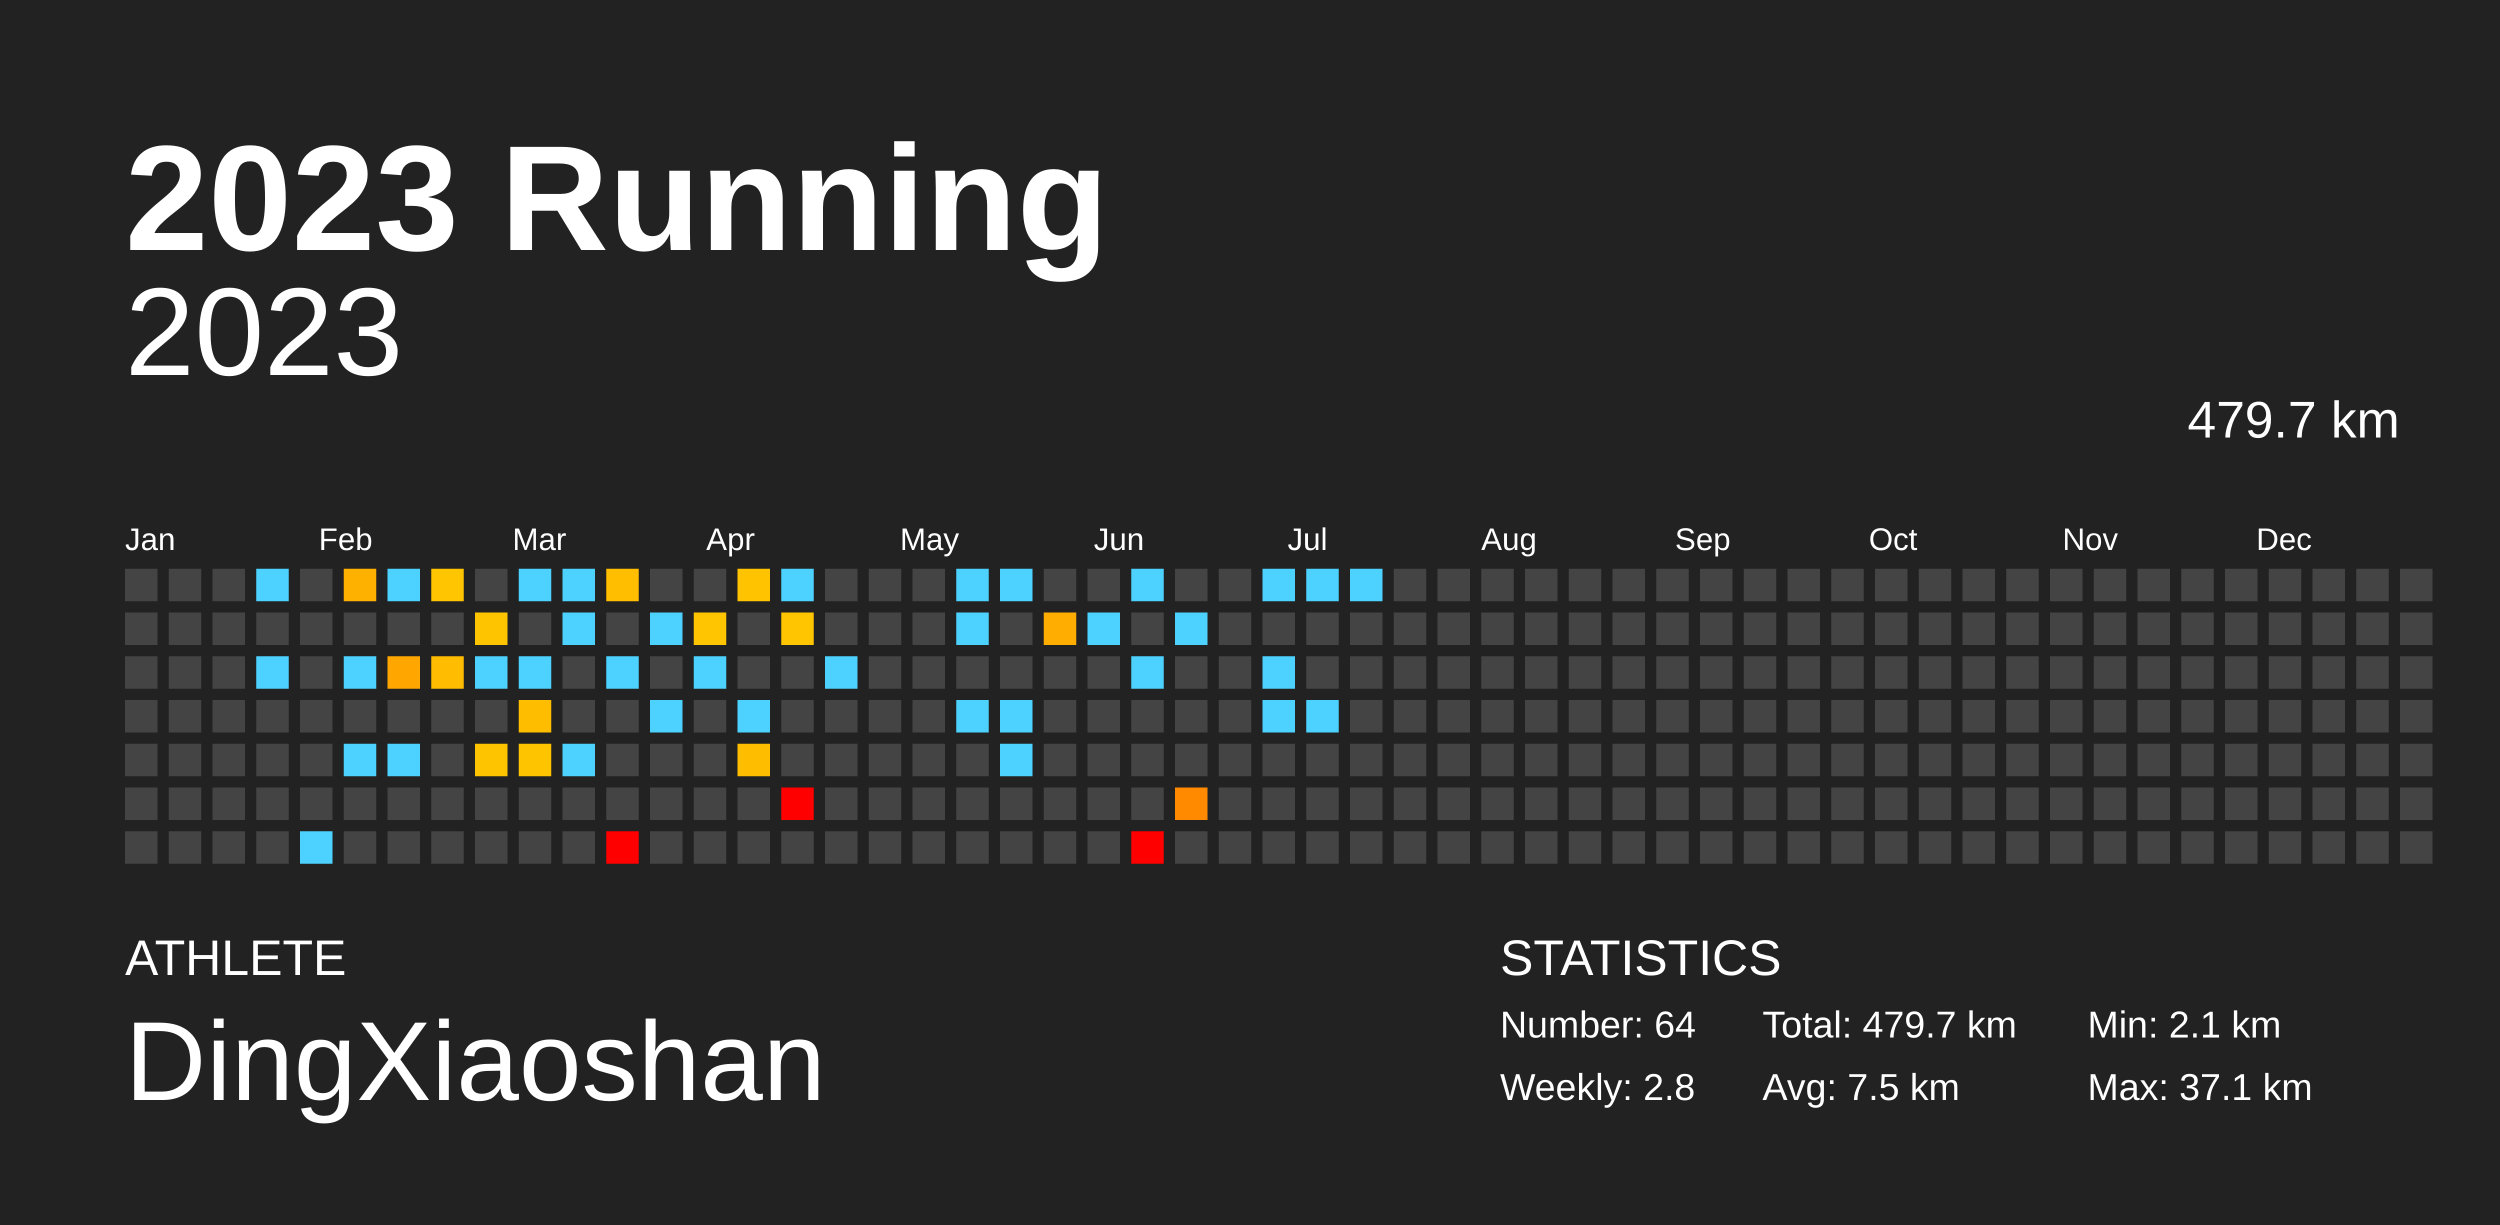
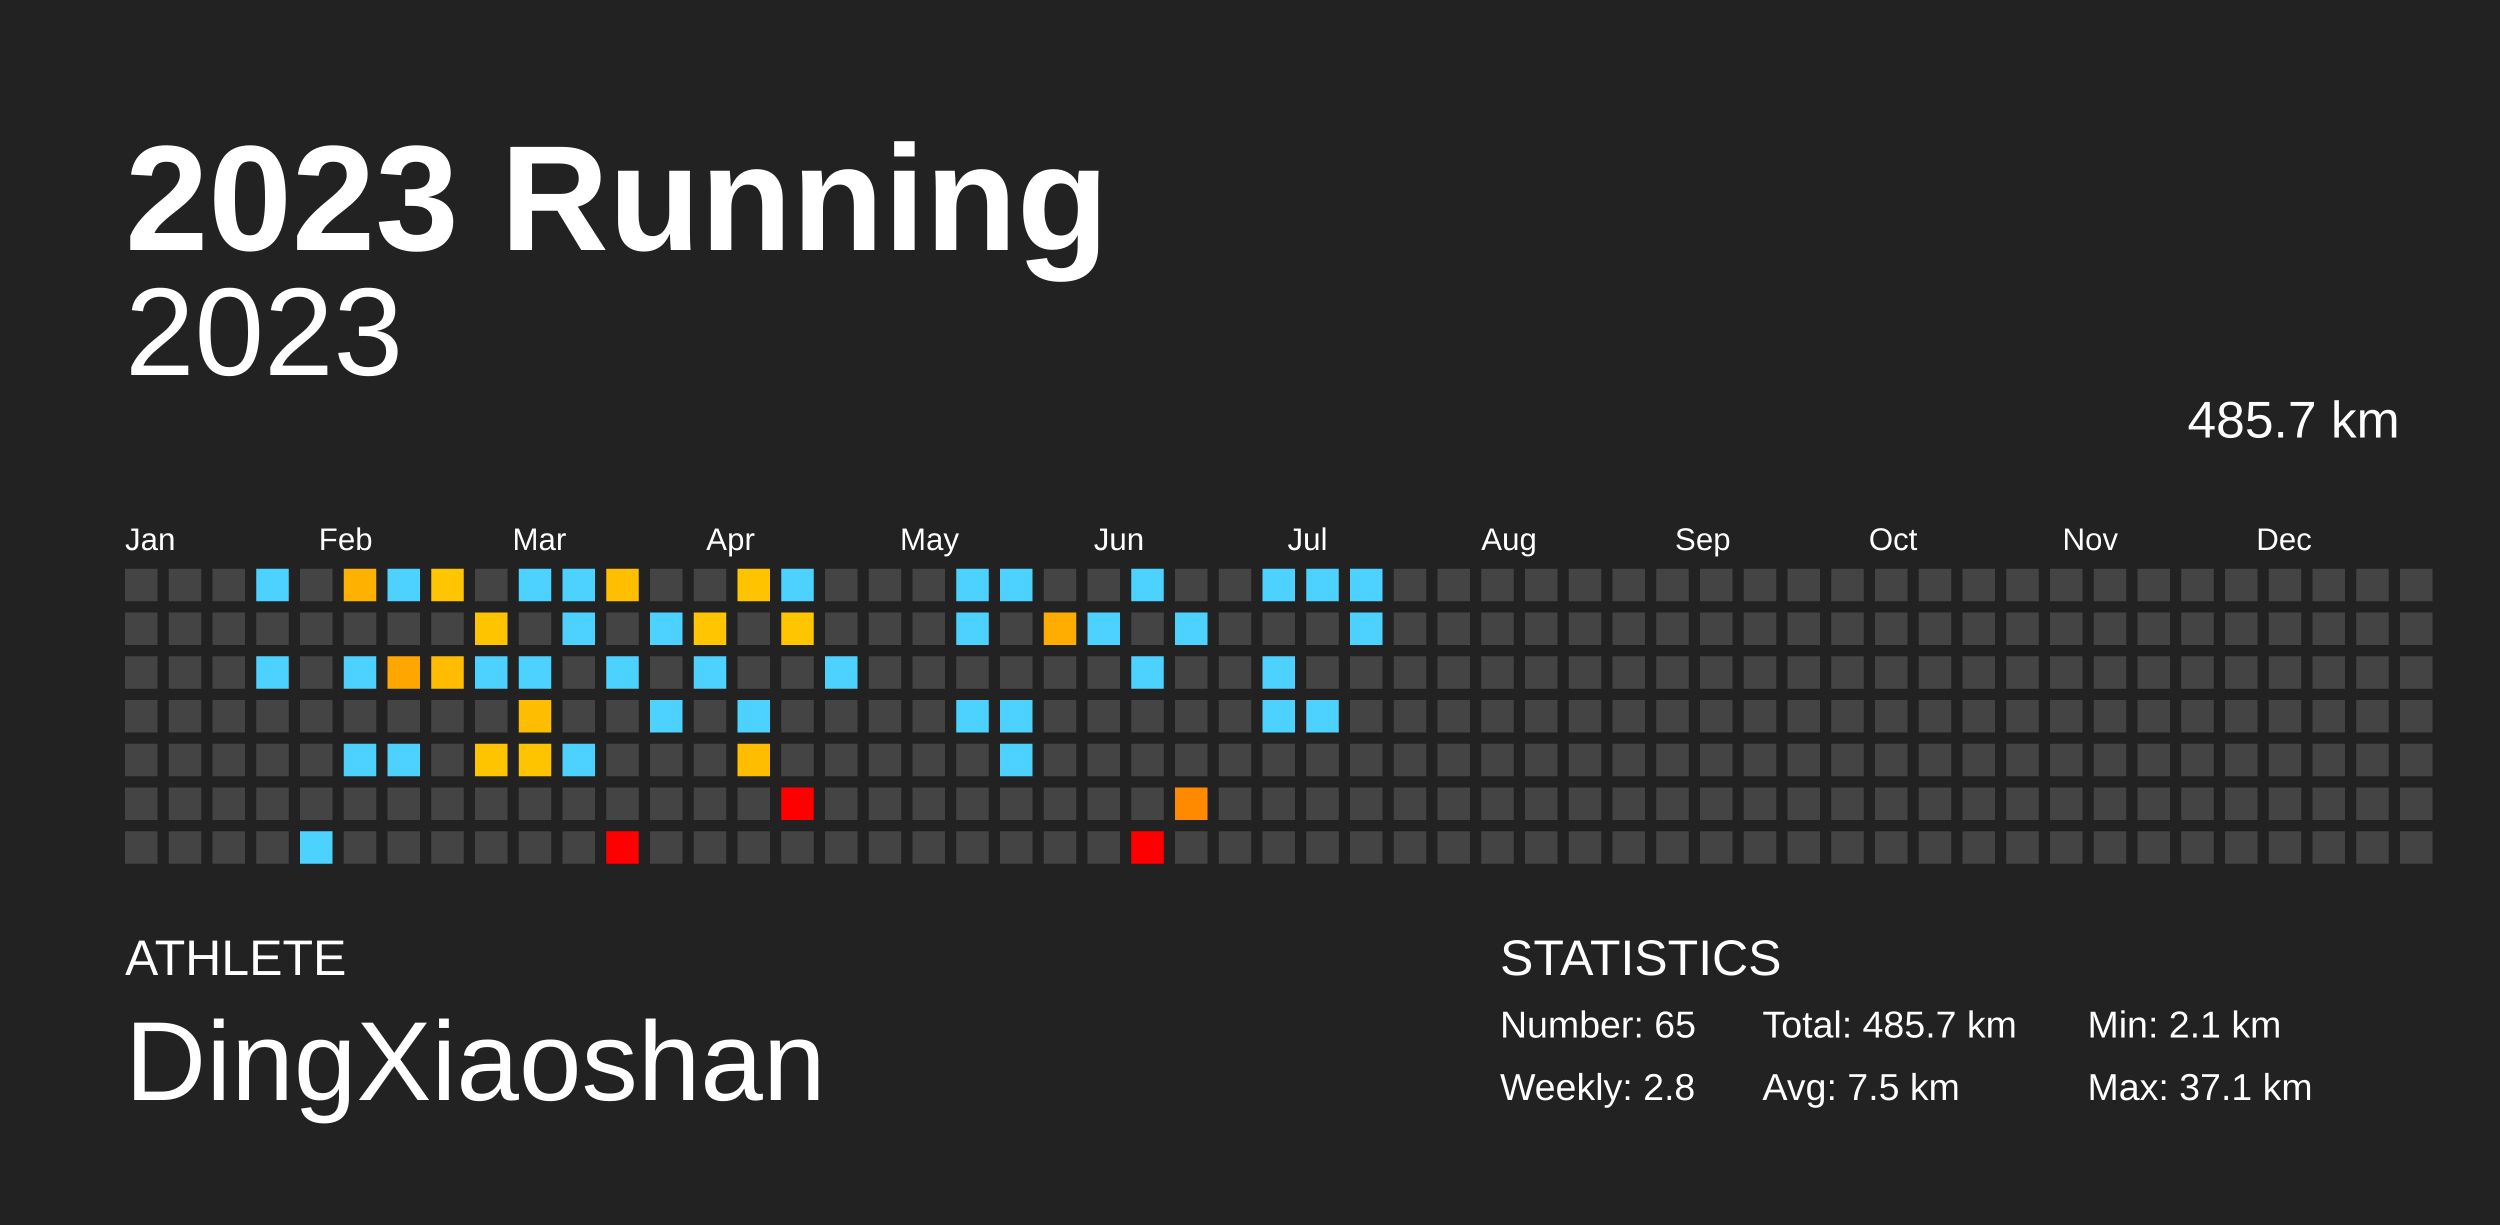
<svg xmlns="http://www.w3.org/2000/svg" baseProfile="full" height="98mm" version="1.1" viewBox="0,0,200,98" width="200mm">
  <defs />
  <rect fill="#222222" height="98" width="200" x="0" y="0" />
  <text fill="#FFFFFF" style="font-size:12px; font-family:Arial; font-weight:bold;" x="10" y="20">2023 Running</text>
  <text fill="#FFFFFF" style="font-size:4px; font-family:Arial" x="10" y="78">ATHLETE</text>
  <text fill="#FFFFFF" style="font-size:9px; font-family:Arial" x="10" y="88">DingXiaoshan</text>
  <text fill="#FFFFFF" style="font-size:4px; font-family:Arial" x="120" y="78">STATISTICS</text>
-   <text fill="#FFFFFF" style="font-size:3px; font-family:Arial" x="120" y="83">Number: 64</text>
+   <text fill="#FFFFFF" style="font-size:3px; font-family:Arial" x="120" y="83">Number: 65</text>
  <text fill="#FFFFFF" style="font-size:3px; font-family:Arial" x="120" y="88">Weekly: 2.8</text>
-   <text fill="#FFFFFF" style="font-size:3px; font-family:Arial" x="141" y="83">Total: 479.7 km</text>
+   <text fill="#FFFFFF" style="font-size:3px; font-family:Arial" x="141" y="83">Total: 485.7 km</text>
  <text fill="#FFFFFF" style="font-size:3px; font-family:Arial" x="141" y="88">Avg: 7.5 km</text>
  <text fill="#FFFFFF" style="font-size:3px; font-family:Arial" x="167" y="83">Min: 2.1 km</text>
  <text fill="#FFFFFF" style="font-size:3px; font-family:Arial" x="167" y="88">Max: 37.1 km</text>
  <text alignment-baseline="hanging" fill="#FFFFFF" style="font-size:10.0px; font-family:Arial;" x="10" y="30">2023</text>
-   <text alignment-baseline="hanging" fill="#FFFFFF" style="font-size:4.125px; font-family:Arial;" x="175" y="35">479.7 km</text>
+   <text alignment-baseline="hanging" fill="#FFFFFF" style="font-size:4.125px; font-family:Arial;" x="175" y="35">485.7 km</text>
  <text fill="#FFFFFF" style="font-size:2.5px; font-family:Arial" x="10.0" y="44">Jan</text>
  <text fill="#FFFFFF" style="font-size:2.5px; font-family:Arial" x="25.5" y="44">Feb</text>
  <text fill="#FFFFFF" style="font-size:2.5px; font-family:Arial" x="41.0" y="44">Mar</text>
  <text fill="#FFFFFF" style="font-size:2.5px; font-family:Arial" x="56.5" y="44">Apr</text>
  <text fill="#FFFFFF" style="font-size:2.5px; font-family:Arial" x="72.0" y="44">May</text>
  <text fill="#FFFFFF" style="font-size:2.5px; font-family:Arial" x="87.5" y="44">Jun</text>
  <text fill="#FFFFFF" style="font-size:2.5px; font-family:Arial" x="103.0" y="44">Jul</text>
  <text fill="#FFFFFF" style="font-size:2.5px; font-family:Arial" x="118.5" y="44">Aug</text>
  <text fill="#FFFFFF" style="font-size:2.5px; font-family:Arial" x="134.0" y="44">Sep</text>
  <text fill="#FFFFFF" style="font-size:2.5px; font-family:Arial" x="149.5" y="44">Oct</text>
  <text fill="#FFFFFF" style="font-size:2.5px; font-family:Arial" x="165.0" y="44">Nov</text>
  <text fill="#FFFFFF" style="font-size:2.5px; font-family:Arial" x="180.5" y="44">Dec</text>
  <rect fill="#444444" height="2.6" width="2.6" x="10.0" y="45.5" />
  <rect fill="#444444" height="2.6" width="2.6" x="10.0" y="49.0" />
  <rect fill="#444444" height="2.6" width="2.6" x="10.0" y="52.5" />
  <rect fill="#444444" height="2.6" width="2.6" x="10.0" y="56.0" />
  <rect fill="#444444" height="2.6" width="2.6" x="10.0" y="59.5" />
  <rect fill="#444444" height="2.6" width="2.6" x="10.0" y="63.0" />
  <rect fill="#444444" height="2.6" width="2.6" x="10.0" y="66.5" />
  <rect fill="#444444" height="2.6" width="2.6" x="13.5" y="45.5" />
  <rect fill="#444444" height="2.6" width="2.6" x="13.5" y="49.0" />
  <rect fill="#444444" height="2.6" width="2.6" x="13.5" y="52.5" />
  <rect fill="#444444" height="2.6" width="2.6" x="13.5" y="56.0" />
  <rect fill="#444444" height="2.6" width="2.6" x="13.5" y="59.5" />
  <rect fill="#444444" height="2.6" width="2.6" x="13.5" y="63.0" />
  <rect fill="#444444" height="2.6" width="2.6" x="13.5" y="66.5" />
  <rect fill="#444444" height="2.6" width="2.6" x="17.0" y="45.5" />
  <rect fill="#444444" height="2.6" width="2.6" x="17.0" y="49.0" />
  <rect fill="#444444" height="2.6" width="2.6" x="17.0" y="52.5" />
  <rect fill="#444444" height="2.6" width="2.6" x="17.0" y="56.0" />
  <rect fill="#444444" height="2.6" width="2.6" x="17.0" y="59.5" />
  <rect fill="#444444" height="2.6" width="2.6" x="17.0" y="63.0" />
  <rect fill="#444444" height="2.6" width="2.6" x="17.0" y="66.5" />
  <rect fill="#4dd2ff" height="2.6" width="2.6" x="20.5" y="45.5" />
  <rect fill="#444444" height="2.6" width="2.6" x="20.5" y="49.0" />
  <rect fill="#4dd2ff" height="2.6" width="2.6" x="20.5" y="52.5" />
  <rect fill="#444444" height="2.6" width="2.6" x="20.5" y="56.0" />
  <rect fill="#444444" height="2.6" width="2.6" x="20.5" y="59.5" />
  <rect fill="#444444" height="2.6" width="2.6" x="20.5" y="63.0" />
  <rect fill="#444444" height="2.6" width="2.6" x="20.5" y="66.5" />
  <rect fill="#444444" height="2.6" width="2.6" x="24.0" y="45.5" />
  <rect fill="#444444" height="2.6" width="2.6" x="24.0" y="49.0" />
  <rect fill="#444444" height="2.6" width="2.6" x="24.0" y="52.5" />
  <rect fill="#444444" height="2.6" width="2.6" x="24.0" y="56.0" />
  <rect fill="#444444" height="2.6" width="2.6" x="24.0" y="59.5" />
  <rect fill="#444444" height="2.6" width="2.6" x="24.0" y="63.0" />
  <rect fill="#4dd2ff" height="2.6" width="2.6" x="24.0" y="66.5" />
  <rect fill="#ffb100" height="2.6" width="2.6" x="27.5" y="45.5" />
  <rect fill="#444444" height="2.6" width="2.6" x="27.5" y="49.0" />
  <rect fill="#4dd2ff" height="2.6" width="2.6" x="27.5" y="52.5" />
  <rect fill="#444444" height="2.6" width="2.6" x="27.5" y="56.0" />
  <rect fill="#4dd2ff" height="2.6" width="2.6" x="27.5" y="59.5" />
  <rect fill="#444444" height="2.6" width="2.6" x="27.5" y="63.0" />
  <rect fill="#444444" height="2.6" width="2.6" x="27.5" y="66.5" />
  <rect fill="#4dd2ff" height="2.6" width="2.6" x="31.0" y="45.5" />
  <rect fill="#444444" height="2.6" width="2.6" x="31.0" y="49.0" />
  <rect fill="#ffa700" height="2.6" width="2.6" x="31.0" y="52.5" />
  <rect fill="#444444" height="2.6" width="2.6" x="31.0" y="56.0" />
  <rect fill="#4dd2ff" height="2.6" width="2.6" x="31.0" y="59.5" />
  <rect fill="#444444" height="2.6" width="2.6" x="31.0" y="63.0" />
  <rect fill="#444444" height="2.6" width="2.6" x="31.0" y="66.5" />
  <rect fill="#ffc500" height="2.6" width="2.6" x="34.5" y="45.5" />
  <rect fill="#444444" height="2.6" width="2.6" x="34.5" y="49.0" />
  <rect fill="#ffbc00" height="2.6" width="2.6" x="34.5" y="52.5" />
  <rect fill="#444444" height="2.6" width="2.6" x="34.5" y="56.0" />
  <rect fill="#444444" height="2.6" width="2.6" x="34.5" y="59.5" />
  <rect fill="#444444" height="2.6" width="2.6" x="34.5" y="63.0" />
  <rect fill="#444444" height="2.6" width="2.6" x="34.5" y="66.5" />
  <rect fill="#444444" height="2.6" width="2.6" x="38.0" y="45.5" />
  <rect fill="#ffc400" height="2.6" width="2.6" x="38.0" y="49.0" />
  <rect fill="#4dd2ff" height="2.6" width="2.6" x="38.0" y="52.5" />
  <rect fill="#444444" height="2.6" width="2.6" x="38.0" y="56.0" />
  <rect fill="#ffc400" height="2.6" width="2.6" x="38.0" y="59.5" />
  <rect fill="#444444" height="2.6" width="2.6" x="38.0" y="63.0" />
  <rect fill="#444444" height="2.6" width="2.6" x="38.0" y="66.5" />
  <rect fill="#4dd2ff" height="2.6" width="2.6" x="41.5" y="45.5" />
  <rect fill="#444444" height="2.6" width="2.6" x="41.5" y="49.0" />
  <rect fill="#4dd2ff" height="2.6" width="2.6" x="41.5" y="52.5" />
  <rect fill="#ffbd00" height="2.6" width="2.6" x="41.5" y="56.0" />
  <rect fill="#ffc400" height="2.6" width="2.6" x="41.5" y="59.5" />
  <rect fill="#444444" height="2.6" width="2.6" x="41.5" y="63.0" />
  <rect fill="#444444" height="2.6" width="2.6" x="41.5" y="66.5" />
  <rect fill="#4dd2ff" height="2.6" width="2.6" x="45.0" y="45.5" />
  <rect fill="#4dd2ff" height="2.6" width="2.6" x="45.0" y="49.0" />
  <rect fill="#444444" height="2.6" width="2.6" x="45.0" y="52.5" />
  <rect fill="#444444" height="2.6" width="2.6" x="45.0" y="56.0" />
  <rect fill="#4dd2ff" height="2.6" width="2.6" x="45.0" y="59.5" />
  <rect fill="#444444" height="2.6" width="2.6" x="45.0" y="63.0" />
  <rect fill="#444444" height="2.6" width="2.6" x="45.0" y="66.5" />
  <rect fill="#ffbe00" height="2.6" width="2.6" x="48.5" y="45.5" />
  <rect fill="#444444" height="2.6" width="2.6" x="48.5" y="49.0" />
  <rect fill="#4dd2ff" height="2.6" width="2.6" x="48.5" y="52.5" />
  <rect fill="#444444" height="2.6" width="2.6" x="48.5" y="56.0" />
  <rect fill="#444444" height="2.6" width="2.6" x="48.5" y="59.5" />
  <rect fill="#444444" height="2.6" width="2.6" x="48.5" y="63.0" />
  <rect fill="red" height="2.6" width="2.6" x="48.5" y="66.5" />
  <rect fill="#444444" height="2.6" width="2.6" x="52.0" y="45.5" />
  <rect fill="#4dd2ff" height="2.6" width="2.6" x="52.0" y="49.0" />
  <rect fill="#444444" height="2.6" width="2.6" x="52.0" y="52.5" />
  <rect fill="#4dd2ff" height="2.6" width="2.6" x="52.0" y="56.0" />
  <rect fill="#444444" height="2.6" width="2.6" x="52.0" y="59.5" />
  <rect fill="#444444" height="2.6" width="2.6" x="52.0" y="63.0" />
  <rect fill="#444444" height="2.6" width="2.6" x="52.0" y="66.5" />
  <rect fill="#444444" height="2.6" width="2.6" x="55.5" y="45.5" />
  <rect fill="#ffc500" height="2.6" width="2.6" x="55.5" y="49.0" />
  <rect fill="#4dd2ff" height="2.6" width="2.6" x="55.5" y="52.5" />
  <rect fill="#444444" height="2.6" width="2.6" x="55.5" y="56.0" />
  <rect fill="#444444" height="2.6" width="2.6" x="55.5" y="59.5" />
  <rect fill="#444444" height="2.6" width="2.6" x="55.5" y="63.0" />
  <rect fill="#444444" height="2.6" width="2.6" x="55.5" y="66.5" />
  <rect fill="#ffc300" height="2.6" width="2.6" x="59.0" y="45.5" />
  <rect fill="#444444" height="2.6" width="2.6" x="59.0" y="49.0" />
  <rect fill="#444444" height="2.6" width="2.6" x="59.0" y="52.5" />
  <rect fill="#4dd2ff" height="2.6" width="2.6" x="59.0" y="56.0" />
  <rect fill="#ffbd00" height="2.6" width="2.6" x="59.0" y="59.5" />
  <rect fill="#444444" height="2.6" width="2.6" x="59.0" y="63.0" />
  <rect fill="#444444" height="2.6" width="2.6" x="59.0" y="66.5" />
  <rect fill="#4dd2ff" height="2.6" width="2.6" x="62.5" y="45.5" />
  <rect fill="#ffc500" height="2.6" width="2.6" x="62.5" y="49.0" />
  <rect fill="#444444" height="2.6" width="2.6" x="62.5" y="52.5" />
  <rect fill="#444444" height="2.6" width="2.6" x="62.5" y="56.0" />
  <rect fill="#444444" height="2.6" width="2.6" x="62.5" y="59.5" />
  <rect fill="red" height="2.6" width="2.6" x="62.5" y="63.0" />
  <rect fill="#444444" height="2.6" width="2.6" x="62.5" y="66.5" />
  <rect fill="#444444" height="2.6" width="2.6" x="66.0" y="45.5" />
  <rect fill="#444444" height="2.6" width="2.6" x="66.0" y="49.0" />
  <rect fill="#4dd2ff" height="2.6" width="2.6" x="66.0" y="52.5" />
  <rect fill="#444444" height="2.6" width="2.6" x="66.0" y="56.0" />
  <rect fill="#444444" height="2.6" width="2.6" x="66.0" y="59.5" />
  <rect fill="#444444" height="2.6" width="2.6" x="66.0" y="63.0" />
  <rect fill="#444444" height="2.6" width="2.6" x="66.0" y="66.5" />
  <rect fill="#444444" height="2.6" width="2.6" x="69.5" y="45.5" />
  <rect fill="#444444" height="2.6" width="2.6" x="69.5" y="49.0" />
  <rect fill="#444444" height="2.6" width="2.6" x="69.5" y="52.5" />
  <rect fill="#444444" height="2.6" width="2.6" x="69.5" y="56.0" />
  <rect fill="#444444" height="2.6" width="2.6" x="69.5" y="59.5" />
  <rect fill="#444444" height="2.6" width="2.6" x="69.5" y="63.0" />
  <rect fill="#444444" height="2.6" width="2.6" x="69.5" y="66.5" />
  <rect fill="#444444" height="2.6" width="2.6" x="73.0" y="45.5" />
  <rect fill="#444444" height="2.6" width="2.6" x="73.0" y="49.0" />
  <rect fill="#444444" height="2.6" width="2.6" x="73.0" y="52.5" />
  <rect fill="#444444" height="2.6" width="2.6" x="73.0" y="56.0" />
  <rect fill="#444444" height="2.6" width="2.6" x="73.0" y="59.5" />
  <rect fill="#444444" height="2.6" width="2.6" x="73.0" y="63.0" />
  <rect fill="#444444" height="2.6" width="2.6" x="73.0" y="66.5" />
  <rect fill="#4dd2ff" height="2.6" width="2.6" x="76.5" y="45.5" />
  <rect fill="#4dd2ff" height="2.6" width="2.6" x="76.5" y="49.0" />
  <rect fill="#444444" height="2.6" width="2.6" x="76.5" y="52.5" />
  <rect fill="#4dd2ff" height="2.6" width="2.6" x="76.5" y="56.0" />
  <rect fill="#444444" height="2.6" width="2.6" x="76.5" y="59.5" />
  <rect fill="#444444" height="2.6" width="2.6" x="76.5" y="63.0" />
  <rect fill="#444444" height="2.6" width="2.6" x="76.5" y="66.5" />
  <rect fill="#4dd2ff" height="2.6" width="2.6" x="80.0" y="45.5" />
  <rect fill="#444444" height="2.6" width="2.6" x="80.0" y="49.0" />
  <rect fill="#444444" height="2.6" width="2.6" x="80.0" y="52.5" />
  <rect fill="#4dd2ff" height="2.6" width="2.6" x="80.0" y="56.0" />
  <rect fill="#4dd2ff" height="2.6" width="2.6" x="80.0" y="59.5" />
  <rect fill="#444444" height="2.6" width="2.6" x="80.0" y="63.0" />
  <rect fill="#444444" height="2.6" width="2.6" x="80.0" y="66.5" />
  <rect fill="#444444" height="2.6" width="2.6" x="83.5" y="45.5" />
  <rect fill="#ffad00" height="2.6" width="2.6" x="83.5" y="49.0" />
  <rect fill="#444444" height="2.6" width="2.6" x="83.5" y="52.5" />
  <rect fill="#444444" height="2.6" width="2.6" x="83.5" y="56.0" />
  <rect fill="#444444" height="2.6" width="2.6" x="83.5" y="59.5" />
  <rect fill="#444444" height="2.6" width="2.6" x="83.5" y="63.0" />
  <rect fill="#444444" height="2.6" width="2.6" x="83.5" y="66.5" />
  <rect fill="#444444" height="2.6" width="2.6" x="87.0" y="45.5" />
  <rect fill="#4dd2ff" height="2.6" width="2.6" x="87.0" y="49.0" />
  <rect fill="#444444" height="2.6" width="2.6" x="87.0" y="52.5" />
  <rect fill="#444444" height="2.6" width="2.6" x="87.0" y="56.0" />
  <rect fill="#444444" height="2.6" width="2.6" x="87.0" y="59.5" />
  <rect fill="#444444" height="2.6" width="2.6" x="87.0" y="63.0" />
  <rect fill="#444444" height="2.6" width="2.6" x="87.0" y="66.5" />
  <rect fill="#4dd2ff" height="2.6" width="2.6" x="90.5" y="45.5" />
  <rect fill="#444444" height="2.6" width="2.6" x="90.5" y="49.0" />
  <rect fill="#4dd2ff" height="2.6" width="2.6" x="90.5" y="52.5" />
  <rect fill="#444444" height="2.6" width="2.6" x="90.5" y="56.0" />
  <rect fill="#444444" height="2.6" width="2.6" x="90.5" y="59.5" />
  <rect fill="#444444" height="2.6" width="2.6" x="90.5" y="63.0" />
  <rect fill="red" height="2.6" width="2.6" x="90.5" y="66.5" />
  <rect fill="#444444" height="2.6" width="2.6" x="94.0" y="45.5" />
  <rect fill="#4dd2ff" height="2.6" width="2.6" x="94.0" y="49.0" />
  <rect fill="#444444" height="2.6" width="2.6" x="94.0" y="52.5" />
  <rect fill="#444444" height="2.6" width="2.6" x="94.0" y="56.0" />
  <rect fill="#444444" height="2.6" width="2.6" x="94.0" y="59.5" />
  <rect fill="#ff8a00" height="2.6" width="2.6" x="94.0" y="63.0" />
  <rect fill="#444444" height="2.6" width="2.6" x="94.0" y="66.5" />
  <rect fill="#444444" height="2.6" width="2.6" x="97.5" y="45.5" />
  <rect fill="#444444" height="2.6" width="2.6" x="97.5" y="49.0" />
  <rect fill="#444444" height="2.6" width="2.6" x="97.5" y="52.5" />
  <rect fill="#444444" height="2.6" width="2.6" x="97.5" y="56.0" />
  <rect fill="#444444" height="2.6" width="2.6" x="97.5" y="59.5" />
  <rect fill="#444444" height="2.6" width="2.6" x="97.5" y="63.0" />
  <rect fill="#444444" height="2.6" width="2.6" x="97.5" y="66.5" />
  <rect fill="#4dd2ff" height="2.6" width="2.6" x="101.0" y="45.5" />
  <rect fill="#444444" height="2.6" width="2.6" x="101.0" y="49.0" />
  <rect fill="#4dd2ff" height="2.6" width="2.6" x="101.0" y="52.5" />
  <rect fill="#4dd2ff" height="2.6" width="2.6" x="101.0" y="56.0" />
  <rect fill="#444444" height="2.6" width="2.6" x="101.0" y="59.5" />
  <rect fill="#444444" height="2.6" width="2.6" x="101.0" y="63.0" />
  <rect fill="#444444" height="2.6" width="2.6" x="101.0" y="66.5" />
  <rect fill="#4dd2ff" height="2.6" width="2.6" x="104.5" y="45.5" />
  <rect fill="#444444" height="2.6" width="2.6" x="104.5" y="49.0" />
  <rect fill="#444444" height="2.6" width="2.6" x="104.5" y="52.5" />
  <rect fill="#4dd2ff" height="2.6" width="2.6" x="104.5" y="56.0" />
  <rect fill="#444444" height="2.6" width="2.6" x="104.5" y="59.5" />
  <rect fill="#444444" height="2.6" width="2.6" x="104.5" y="63.0" />
  <rect fill="#444444" height="2.6" width="2.6" x="104.5" y="66.5" />
  <rect fill="#4dd2ff" height="2.6" width="2.6" x="108.0" y="45.5" />
-   <rect fill="#444444" height="2.6" width="2.6" x="108.0" y="49.0" />
+   <rect fill="#4dd2ff" height="2.6" width="2.6" x="108.0" y="49.0" />
  <rect fill="#444444" height="2.6" width="2.6" x="108.0" y="52.5" />
  <rect fill="#444444" height="2.6" width="2.6" x="108.0" y="56.0" />
  <rect fill="#444444" height="2.6" width="2.6" x="108.0" y="59.5" />
  <rect fill="#444444" height="2.6" width="2.6" x="108.0" y="63.0" />
  <rect fill="#444444" height="2.6" width="2.6" x="108.0" y="66.5" />
  <rect fill="#444444" height="2.6" width="2.6" x="111.5" y="45.5" />
  <rect fill="#444444" height="2.6" width="2.6" x="111.5" y="49.0" />
  <rect fill="#444444" height="2.6" width="2.6" x="111.5" y="52.5" />
  <rect fill="#444444" height="2.6" width="2.6" x="111.5" y="56.0" />
  <rect fill="#444444" height="2.6" width="2.6" x="111.5" y="59.5" />
  <rect fill="#444444" height="2.6" width="2.6" x="111.5" y="63.0" />
  <rect fill="#444444" height="2.6" width="2.6" x="111.5" y="66.5" />
  <rect fill="#444444" height="2.6" width="2.6" x="115.0" y="45.5" />
  <rect fill="#444444" height="2.6" width="2.6" x="115.0" y="49.0" />
  <rect fill="#444444" height="2.6" width="2.6" x="115.0" y="52.5" />
  <rect fill="#444444" height="2.6" width="2.6" x="115.0" y="56.0" />
  <rect fill="#444444" height="2.6" width="2.6" x="115.0" y="59.5" />
  <rect fill="#444444" height="2.6" width="2.6" x="115.0" y="63.0" />
  <rect fill="#444444" height="2.6" width="2.6" x="115.0" y="66.5" />
  <rect fill="#444444" height="2.6" width="2.6" x="118.5" y="45.5" />
  <rect fill="#444444" height="2.6" width="2.6" x="118.5" y="49.0" />
  <rect fill="#444444" height="2.6" width="2.6" x="118.5" y="52.5" />
  <rect fill="#444444" height="2.6" width="2.6" x="118.5" y="56.0" />
  <rect fill="#444444" height="2.6" width="2.6" x="118.5" y="59.5" />
  <rect fill="#444444" height="2.6" width="2.6" x="118.5" y="63.0" />
  <rect fill="#444444" height="2.6" width="2.6" x="118.5" y="66.5" />
  <rect fill="#444444" height="2.6" width="2.6" x="122.0" y="45.5" />
  <rect fill="#444444" height="2.6" width="2.6" x="122.0" y="49.0" />
  <rect fill="#444444" height="2.6" width="2.6" x="122.0" y="52.5" />
  <rect fill="#444444" height="2.6" width="2.6" x="122.0" y="56.0" />
  <rect fill="#444444" height="2.6" width="2.6" x="122.0" y="59.5" />
  <rect fill="#444444" height="2.6" width="2.6" x="122.0" y="63.0" />
  <rect fill="#444444" height="2.6" width="2.6" x="122.0" y="66.5" />
  <rect fill="#444444" height="2.6" width="2.6" x="125.5" y="45.5" />
  <rect fill="#444444" height="2.6" width="2.6" x="125.5" y="49.0" />
  <rect fill="#444444" height="2.6" width="2.6" x="125.5" y="52.5" />
  <rect fill="#444444" height="2.6" width="2.6" x="125.5" y="56.0" />
  <rect fill="#444444" height="2.6" width="2.6" x="125.5" y="59.5" />
  <rect fill="#444444" height="2.6" width="2.6" x="125.5" y="63.0" />
  <rect fill="#444444" height="2.6" width="2.6" x="125.5" y="66.5" />
  <rect fill="#444444" height="2.6" width="2.6" x="129.0" y="45.5" />
  <rect fill="#444444" height="2.6" width="2.6" x="129.0" y="49.0" />
  <rect fill="#444444" height="2.6" width="2.6" x="129.0" y="52.5" />
  <rect fill="#444444" height="2.6" width="2.6" x="129.0" y="56.0" />
  <rect fill="#444444" height="2.6" width="2.6" x="129.0" y="59.5" />
  <rect fill="#444444" height="2.6" width="2.6" x="129.0" y="63.0" />
  <rect fill="#444444" height="2.6" width="2.6" x="129.0" y="66.5" />
  <rect fill="#444444" height="2.6" width="2.6" x="132.5" y="45.5" />
  <rect fill="#444444" height="2.6" width="2.6" x="132.5" y="49.0" />
  <rect fill="#444444" height="2.6" width="2.6" x="132.5" y="52.5" />
  <rect fill="#444444" height="2.6" width="2.6" x="132.5" y="56.0" />
  <rect fill="#444444" height="2.6" width="2.6" x="132.5" y="59.5" />
  <rect fill="#444444" height="2.6" width="2.6" x="132.5" y="63.0" />
  <rect fill="#444444" height="2.6" width="2.6" x="132.5" y="66.5" />
  <rect fill="#444444" height="2.6" width="2.6" x="136.0" y="45.5" />
  <rect fill="#444444" height="2.6" width="2.6" x="136.0" y="49.0" />
  <rect fill="#444444" height="2.6" width="2.6" x="136.0" y="52.5" />
  <rect fill="#444444" height="2.6" width="2.6" x="136.0" y="56.0" />
  <rect fill="#444444" height="2.6" width="2.6" x="136.0" y="59.5" />
  <rect fill="#444444" height="2.6" width="2.6" x="136.0" y="63.0" />
  <rect fill="#444444" height="2.6" width="2.6" x="136.0" y="66.5" />
  <rect fill="#444444" height="2.6" width="2.6" x="139.5" y="45.5" />
  <rect fill="#444444" height="2.6" width="2.6" x="139.5" y="49.0" />
  <rect fill="#444444" height="2.6" width="2.6" x="139.5" y="52.5" />
  <rect fill="#444444" height="2.6" width="2.6" x="139.5" y="56.0" />
  <rect fill="#444444" height="2.6" width="2.6" x="139.5" y="59.5" />
  <rect fill="#444444" height="2.6" width="2.6" x="139.5" y="63.0" />
  <rect fill="#444444" height="2.6" width="2.6" x="139.5" y="66.5" />
  <rect fill="#444444" height="2.6" width="2.6" x="143.0" y="45.5" />
  <rect fill="#444444" height="2.6" width="2.6" x="143.0" y="49.0" />
  <rect fill="#444444" height="2.6" width="2.6" x="143.0" y="52.5" />
  <rect fill="#444444" height="2.6" width="2.6" x="143.0" y="56.0" />
  <rect fill="#444444" height="2.6" width="2.6" x="143.0" y="59.5" />
  <rect fill="#444444" height="2.6" width="2.6" x="143.0" y="63.0" />
  <rect fill="#444444" height="2.6" width="2.6" x="143.0" y="66.5" />
  <rect fill="#444444" height="2.6" width="2.6" x="146.5" y="45.5" />
  <rect fill="#444444" height="2.6" width="2.6" x="146.5" y="49.0" />
  <rect fill="#444444" height="2.6" width="2.6" x="146.5" y="52.5" />
  <rect fill="#444444" height="2.6" width="2.6" x="146.5" y="56.0" />
  <rect fill="#444444" height="2.6" width="2.6" x="146.5" y="59.5" />
  <rect fill="#444444" height="2.6" width="2.6" x="146.5" y="63.0" />
  <rect fill="#444444" height="2.6" width="2.6" x="146.5" y="66.5" />
  <rect fill="#444444" height="2.6" width="2.6" x="150.0" y="45.5" />
  <rect fill="#444444" height="2.6" width="2.6" x="150.0" y="49.0" />
  <rect fill="#444444" height="2.6" width="2.6" x="150.0" y="52.5" />
  <rect fill="#444444" height="2.6" width="2.6" x="150.0" y="56.0" />
  <rect fill="#444444" height="2.6" width="2.6" x="150.0" y="59.5" />
  <rect fill="#444444" height="2.6" width="2.6" x="150.0" y="63.0" />
  <rect fill="#444444" height="2.6" width="2.6" x="150.0" y="66.5" />
  <rect fill="#444444" height="2.6" width="2.6" x="153.5" y="45.5" />
  <rect fill="#444444" height="2.6" width="2.6" x="153.5" y="49.0" />
  <rect fill="#444444" height="2.6" width="2.6" x="153.5" y="52.5" />
  <rect fill="#444444" height="2.6" width="2.6" x="153.5" y="56.0" />
  <rect fill="#444444" height="2.6" width="2.6" x="153.5" y="59.5" />
  <rect fill="#444444" height="2.6" width="2.6" x="153.5" y="63.0" />
  <rect fill="#444444" height="2.6" width="2.6" x="153.5" y="66.5" />
  <rect fill="#444444" height="2.6" width="2.6" x="157.0" y="45.5" />
  <rect fill="#444444" height="2.6" width="2.6" x="157.0" y="49.0" />
  <rect fill="#444444" height="2.6" width="2.6" x="157.0" y="52.5" />
  <rect fill="#444444" height="2.6" width="2.6" x="157.0" y="56.0" />
  <rect fill="#444444" height="2.6" width="2.6" x="157.0" y="59.5" />
  <rect fill="#444444" height="2.6" width="2.6" x="157.0" y="63.0" />
  <rect fill="#444444" height="2.6" width="2.6" x="157.0" y="66.5" />
  <rect fill="#444444" height="2.6" width="2.6" x="160.5" y="45.5" />
  <rect fill="#444444" height="2.6" width="2.6" x="160.5" y="49.0" />
  <rect fill="#444444" height="2.6" width="2.6" x="160.5" y="52.5" />
  <rect fill="#444444" height="2.6" width="2.6" x="160.5" y="56.0" />
  <rect fill="#444444" height="2.6" width="2.6" x="160.5" y="59.5" />
  <rect fill="#444444" height="2.6" width="2.6" x="160.5" y="63.0" />
  <rect fill="#444444" height="2.6" width="2.6" x="160.5" y="66.5" />
  <rect fill="#444444" height="2.6" width="2.6" x="164.0" y="45.5" />
  <rect fill="#444444" height="2.6" width="2.6" x="164.0" y="49.0" />
  <rect fill="#444444" height="2.6" width="2.6" x="164.0" y="52.5" />
  <rect fill="#444444" height="2.6" width="2.6" x="164.0" y="56.0" />
  <rect fill="#444444" height="2.6" width="2.6" x="164.0" y="59.5" />
  <rect fill="#444444" height="2.6" width="2.6" x="164.0" y="63.0" />
  <rect fill="#444444" height="2.6" width="2.6" x="164.0" y="66.5" />
  <rect fill="#444444" height="2.6" width="2.6" x="167.5" y="45.5" />
  <rect fill="#444444" height="2.6" width="2.6" x="167.5" y="49.0" />
  <rect fill="#444444" height="2.6" width="2.6" x="167.5" y="52.5" />
  <rect fill="#444444" height="2.6" width="2.6" x="167.5" y="56.0" />
  <rect fill="#444444" height="2.6" width="2.6" x="167.5" y="59.5" />
  <rect fill="#444444" height="2.6" width="2.6" x="167.5" y="63.0" />
  <rect fill="#444444" height="2.6" width="2.6" x="167.5" y="66.5" />
  <rect fill="#444444" height="2.6" width="2.6" x="171.0" y="45.5" />
  <rect fill="#444444" height="2.6" width="2.6" x="171.0" y="49.0" />
  <rect fill="#444444" height="2.6" width="2.6" x="171.0" y="52.5" />
  <rect fill="#444444" height="2.6" width="2.6" x="171.0" y="56.0" />
  <rect fill="#444444" height="2.6" width="2.6" x="171.0" y="59.5" />
  <rect fill="#444444" height="2.6" width="2.6" x="171.0" y="63.0" />
  <rect fill="#444444" height="2.6" width="2.6" x="171.0" y="66.5" />
  <rect fill="#444444" height="2.6" width="2.6" x="174.5" y="45.5" />
  <rect fill="#444444" height="2.6" width="2.6" x="174.5" y="49.0" />
  <rect fill="#444444" height="2.6" width="2.6" x="174.5" y="52.5" />
  <rect fill="#444444" height="2.6" width="2.6" x="174.5" y="56.0" />
  <rect fill="#444444" height="2.6" width="2.6" x="174.5" y="59.5" />
  <rect fill="#444444" height="2.6" width="2.6" x="174.5" y="63.0" />
  <rect fill="#444444" height="2.6" width="2.6" x="174.5" y="66.5" />
  <rect fill="#444444" height="2.6" width="2.6" x="178.0" y="45.5" />
  <rect fill="#444444" height="2.6" width="2.6" x="178.0" y="49.0" />
  <rect fill="#444444" height="2.6" width="2.6" x="178.0" y="52.5" />
  <rect fill="#444444" height="2.6" width="2.6" x="178.0" y="56.0" />
  <rect fill="#444444" height="2.6" width="2.6" x="178.0" y="59.5" />
  <rect fill="#444444" height="2.6" width="2.6" x="178.0" y="63.0" />
  <rect fill="#444444" height="2.6" width="2.6" x="178.0" y="66.5" />
  <rect fill="#444444" height="2.6" width="2.6" x="181.5" y="45.5" />
  <rect fill="#444444" height="2.6" width="2.6" x="181.5" y="49.0" />
  <rect fill="#444444" height="2.6" width="2.6" x="181.5" y="52.5" />
  <rect fill="#444444" height="2.6" width="2.6" x="181.5" y="56.0" />
  <rect fill="#444444" height="2.6" width="2.6" x="181.5" y="59.5" />
  <rect fill="#444444" height="2.6" width="2.6" x="181.5" y="63.0" />
  <rect fill="#444444" height="2.6" width="2.6" x="181.5" y="66.5" />
  <rect fill="#444444" height="2.6" width="2.6" x="185.0" y="45.5" />
  <rect fill="#444444" height="2.6" width="2.6" x="185.0" y="49.0" />
  <rect fill="#444444" height="2.6" width="2.6" x="185.0" y="52.5" />
  <rect fill="#444444" height="2.6" width="2.6" x="185.0" y="56.0" />
  <rect fill="#444444" height="2.6" width="2.6" x="185.0" y="59.5" />
  <rect fill="#444444" height="2.6" width="2.6" x="185.0" y="63.0" />
  <rect fill="#444444" height="2.6" width="2.6" x="185.0" y="66.5" />
  <rect fill="#444444" height="2.6" width="2.6" x="188.5" y="45.5" />
  <rect fill="#444444" height="2.6" width="2.6" x="188.5" y="49.0" />
  <rect fill="#444444" height="2.6" width="2.6" x="188.5" y="52.5" />
  <rect fill="#444444" height="2.6" width="2.6" x="188.5" y="56.0" />
  <rect fill="#444444" height="2.6" width="2.6" x="188.5" y="59.5" />
  <rect fill="#444444" height="2.6" width="2.6" x="188.5" y="63.0" />
  <rect fill="#444444" height="2.6" width="2.6" x="188.5" y="66.5" />
  <rect fill="#444444" height="2.6" width="2.6" x="192.0" y="45.5" />
  <rect fill="#444444" height="2.6" width="2.6" x="192.0" y="49.0" />
  <rect fill="#444444" height="2.6" width="2.6" x="192.0" y="52.5" />
  <rect fill="#444444" height="2.6" width="2.6" x="192.0" y="56.0" />
  <rect fill="#444444" height="2.6" width="2.6" x="192.0" y="59.5" />
  <rect fill="#444444" height="2.6" width="2.6" x="192.0" y="63.0" />
  <rect fill="#444444" height="2.6" width="2.6" x="192.0" y="66.5" />
</svg>
